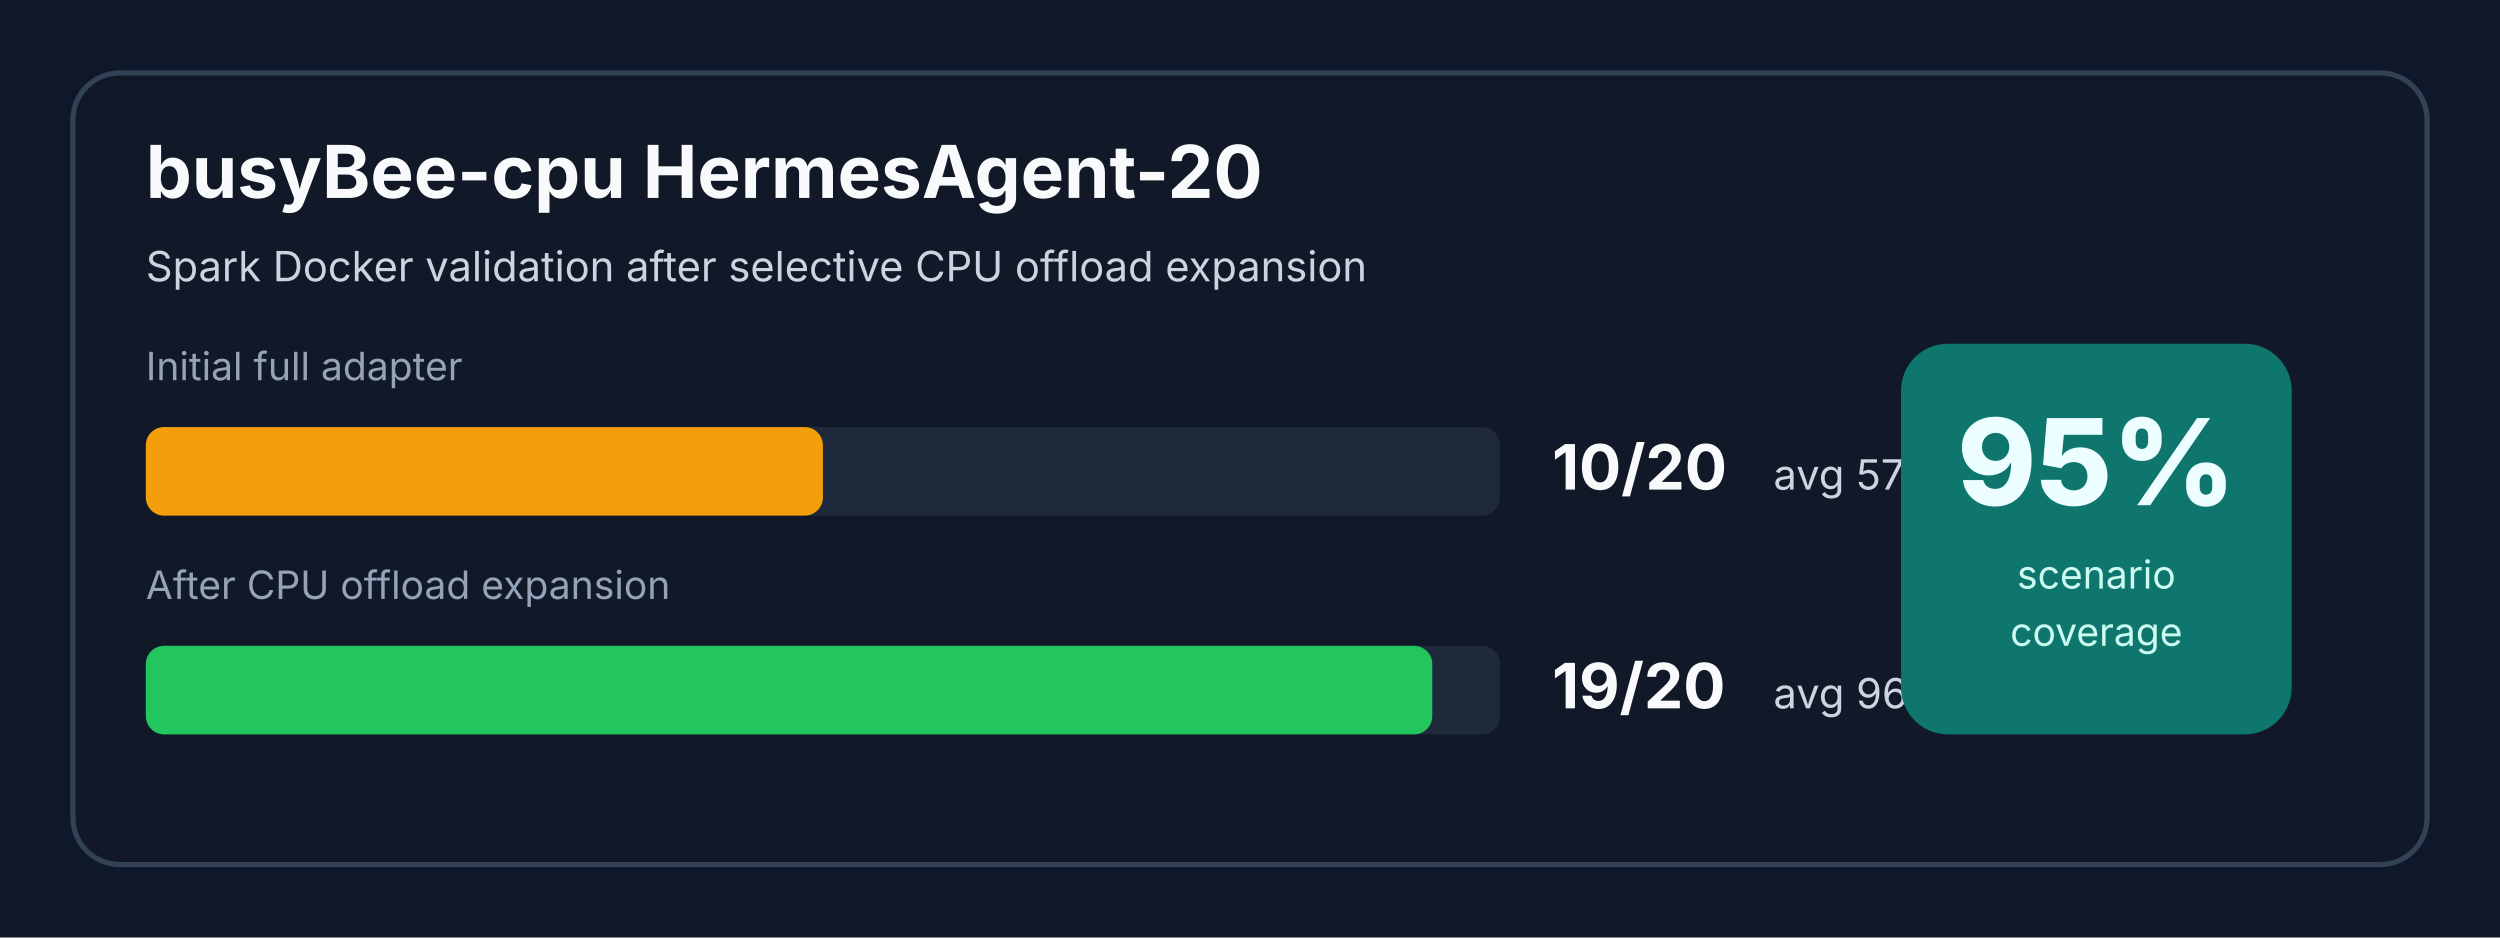
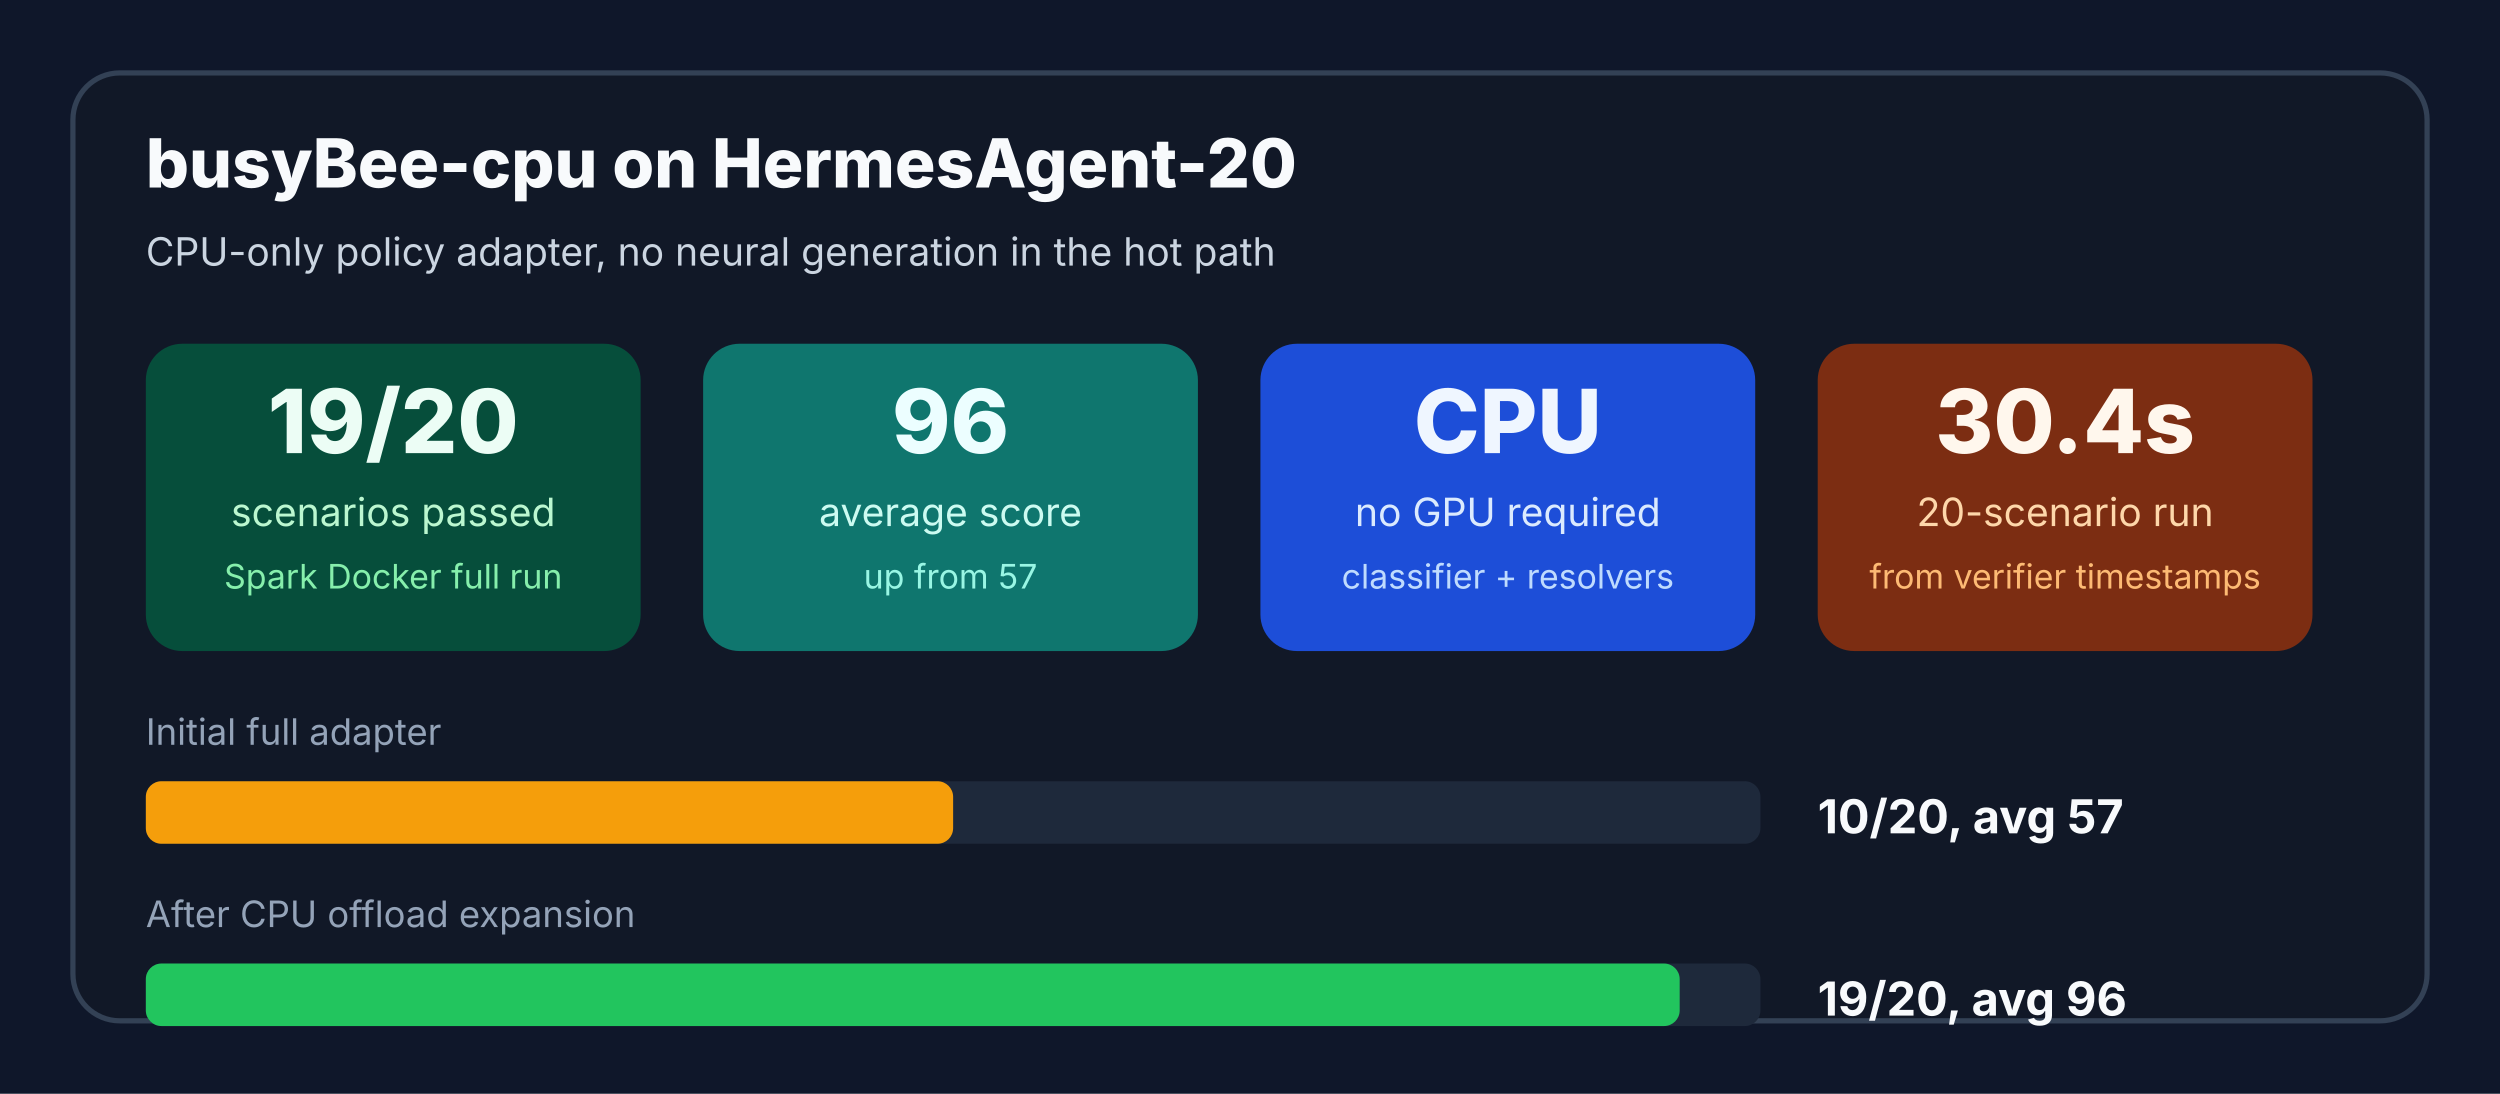
- <svg xmlns="http://www.w3.org/2000/svg" width="960" height="360" viewBox="0 0 960 360" role="img" aria-labelledby="title desc">
-   <rect width="960" height="360" fill="#0f172a" />
-   <rect x="28" y="28" width="904" height="304" rx="18" fill="#111827" stroke="#334155" stroke-width="2" />
-   <text x="56" y="76" font-family="Inter, Segoe UI, Arial, sans-serif" font-size="28" font-weight="700" fill="#f8fafc">busyBee-cpu HermesAgent-20</text>
-   <text x="56" y="108" font-family="Inter, Segoe UI, Arial, sans-serif" font-size="16" fill="#cbd5e1">Spark Docker validation after selective CPU offload expansion</text>
-   <g transform="translate(56 146)">
-     <text x="0" y="0" font-family="Inter, Segoe UI, Arial, sans-serif" font-size="15" fill="#94a3b8">Initial full adapter</text>
-     <rect x="0" y="18" width="520" height="34" rx="7" fill="#1e293b" />
-     <rect x="0" y="18" width="260" height="34" rx="7" fill="#f59e0b" />
-     <text x="540" y="42" font-family="Inter, Segoe UI, Arial, sans-serif" font-size="24" font-weight="700" fill="#f8fafc">10/20</text>
-     <text x="625" y="42" font-family="Inter, Segoe UI, Arial, sans-serif" font-size="16" fill="#cbd5e1">avg 57</text>
+ <svg xmlns="http://www.w3.org/2000/svg" width="960" height="420" viewBox="0 0 960 420" role="img" aria-labelledby="title desc">
+   <rect width="960" height="420" fill="#0f172a" />
+   <rect x="28" y="28" width="904" height="364" rx="18" fill="#111827" stroke="#334155" stroke-width="2" />
+   <text x="56" y="72" font-family="Inter, Segoe UI, Arial, sans-serif" font-size="26" font-weight="800" fill="#f8fafc">busyBee-cpu on HermesAgent-20</text>
+   <text x="56" y="102" font-family="Inter, Segoe UI, Arial, sans-serif" font-size="15" fill="#cbd5e1">CPU-only policy adapter, no neural generation in the hot path</text>
+   <g transform="translate(56 132)">
+     <rect x="0" y="0" width="190" height="118" rx="14" fill="#064e3b" />
+     <text x="95" y="42" text-anchor="middle" font-family="Inter, Segoe UI, Arial, sans-serif" font-size="34" font-weight="800" fill="#ecfdf5">19/20</text>
+     <text x="95" y="70" text-anchor="middle" font-family="Inter, Segoe UI, Arial, sans-serif" font-size="15" fill="#bbf7d0">scenarios passed</text>
+     <text x="95" y="94" text-anchor="middle" font-family="Inter, Segoe UI, Arial, sans-serif" font-size="13" fill="#86efac">Spark Docker full run</text>
  </g>
-   <g transform="translate(56 230)">
-     <text x="0" y="0" font-family="Inter, Segoe UI, Arial, sans-serif" font-size="15" fill="#94a3b8">After CPU offload expansion</text>
-     <rect x="0" y="18" width="520" height="34" rx="7" fill="#1e293b" />
-     <rect x="0" y="18" width="494" height="34" rx="7" fill="#22c55e" />
-     <text x="540" y="42" font-family="Inter, Segoe UI, Arial, sans-serif" font-size="24" font-weight="700" fill="#f8fafc">19/20</text>
-     <text x="625" y="42" font-family="Inter, Segoe UI, Arial, sans-serif" font-size="16" fill="#cbd5e1">avg 96</text>
+   <g transform="translate(270 132)">
+     <rect x="0" y="0" width="190" height="118" rx="14" fill="#0f766e" />
+     <text x="95" y="42" text-anchor="middle" font-family="Inter, Segoe UI, Arial, sans-serif" font-size="34" font-weight="800" fill="#ecfeff">96</text>
+     <text x="95" y="70" text-anchor="middle" font-family="Inter, Segoe UI, Arial, sans-serif" font-size="15" fill="#ccfbf1">average score</text>
+     <text x="95" y="94" text-anchor="middle" font-family="Inter, Segoe UI, Arial, sans-serif" font-size="13" fill="#99f6e4">up from 57</text>
  </g>
-   <g transform="translate(730 132)">
-     <rect x="0" y="0" width="150" height="150" rx="18" fill="#0f766e" />
-     <text x="75" y="62" text-anchor="middle" font-family="Inter, Segoe UI, Arial, sans-serif" font-size="46" font-weight="800" fill="#ecfeff">95%</text>
-     <text x="75" y="94" text-anchor="middle" font-family="Inter, Segoe UI, Arial, sans-serif" font-size="15" fill="#ccfbf1">scenario</text>
-     <text x="75" y="116" text-anchor="middle" font-family="Inter, Segoe UI, Arial, sans-serif" font-size="15" fill="#ccfbf1">coverage</text>
+   <g transform="translate(484 132)">
+     <rect x="0" y="0" width="190" height="118" rx="14" fill="#1d4ed8" />
+     <text x="95" y="42" text-anchor="middle" font-family="Inter, Segoe UI, Arial, sans-serif" font-size="34" font-weight="800" fill="#eff6ff">CPU</text>
+     <text x="95" y="70" text-anchor="middle" font-family="Inter, Segoe UI, Arial, sans-serif" font-size="15" fill="#dbeafe">no GPU required</text>
+     <text x="95" y="94" text-anchor="middle" font-family="Inter, Segoe UI, Arial, sans-serif" font-size="13" fill="#bfdbfe">classifier + resolvers</text>
+   </g>
+   <g transform="translate(698 132)">
+     <rect x="0" y="0" width="190" height="118" rx="14" fill="#7c2d12" />
+     <text x="95" y="42" text-anchor="middle" font-family="Inter, Segoe UI, Arial, sans-serif" font-size="34" font-weight="800" fill="#fff7ed">30.4s</text>
+     <text x="95" y="70" text-anchor="middle" font-family="Inter, Segoe UI, Arial, sans-serif" font-size="15" fill="#fed7aa">20-scenario run</text>
+     <text x="95" y="94" text-anchor="middle" font-family="Inter, Segoe UI, Arial, sans-serif" font-size="13" fill="#fdba74">from verifier timestamps</text>
+   </g>
+   <g transform="translate(56 286)">
+     <text x="0" y="0" font-family="Inter, Segoe UI, Arial, sans-serif" font-size="14" fill="#94a3b8">Initial full adapter</text>
+     <rect x="0" y="14" width="620" height="24" rx="6" fill="#1e293b" />
+     <rect x="0" y="14" width="310" height="24" rx="6" fill="#f59e0b" />
+     <text x="642" y="34" font-family="Inter, Segoe UI, Arial, sans-serif" font-size="18" font-weight="700" fill="#f8fafc">10/20, avg 57</text>
+     <text x="0" y="70" font-family="Inter, Segoe UI, Arial, sans-serif" font-size="14" fill="#94a3b8">After CPU offload expansion</text>
+     <rect x="0" y="84" width="620" height="24" rx="6" fill="#1e293b" />
+     <rect x="0" y="84" width="589" height="24" rx="6" fill="#22c55e" />
+     <text x="642" y="104" font-family="Inter, Segoe UI, Arial, sans-serif" font-size="18" font-weight="700" fill="#f8fafc">19/20, avg 96</text>
  </g>
</svg>
